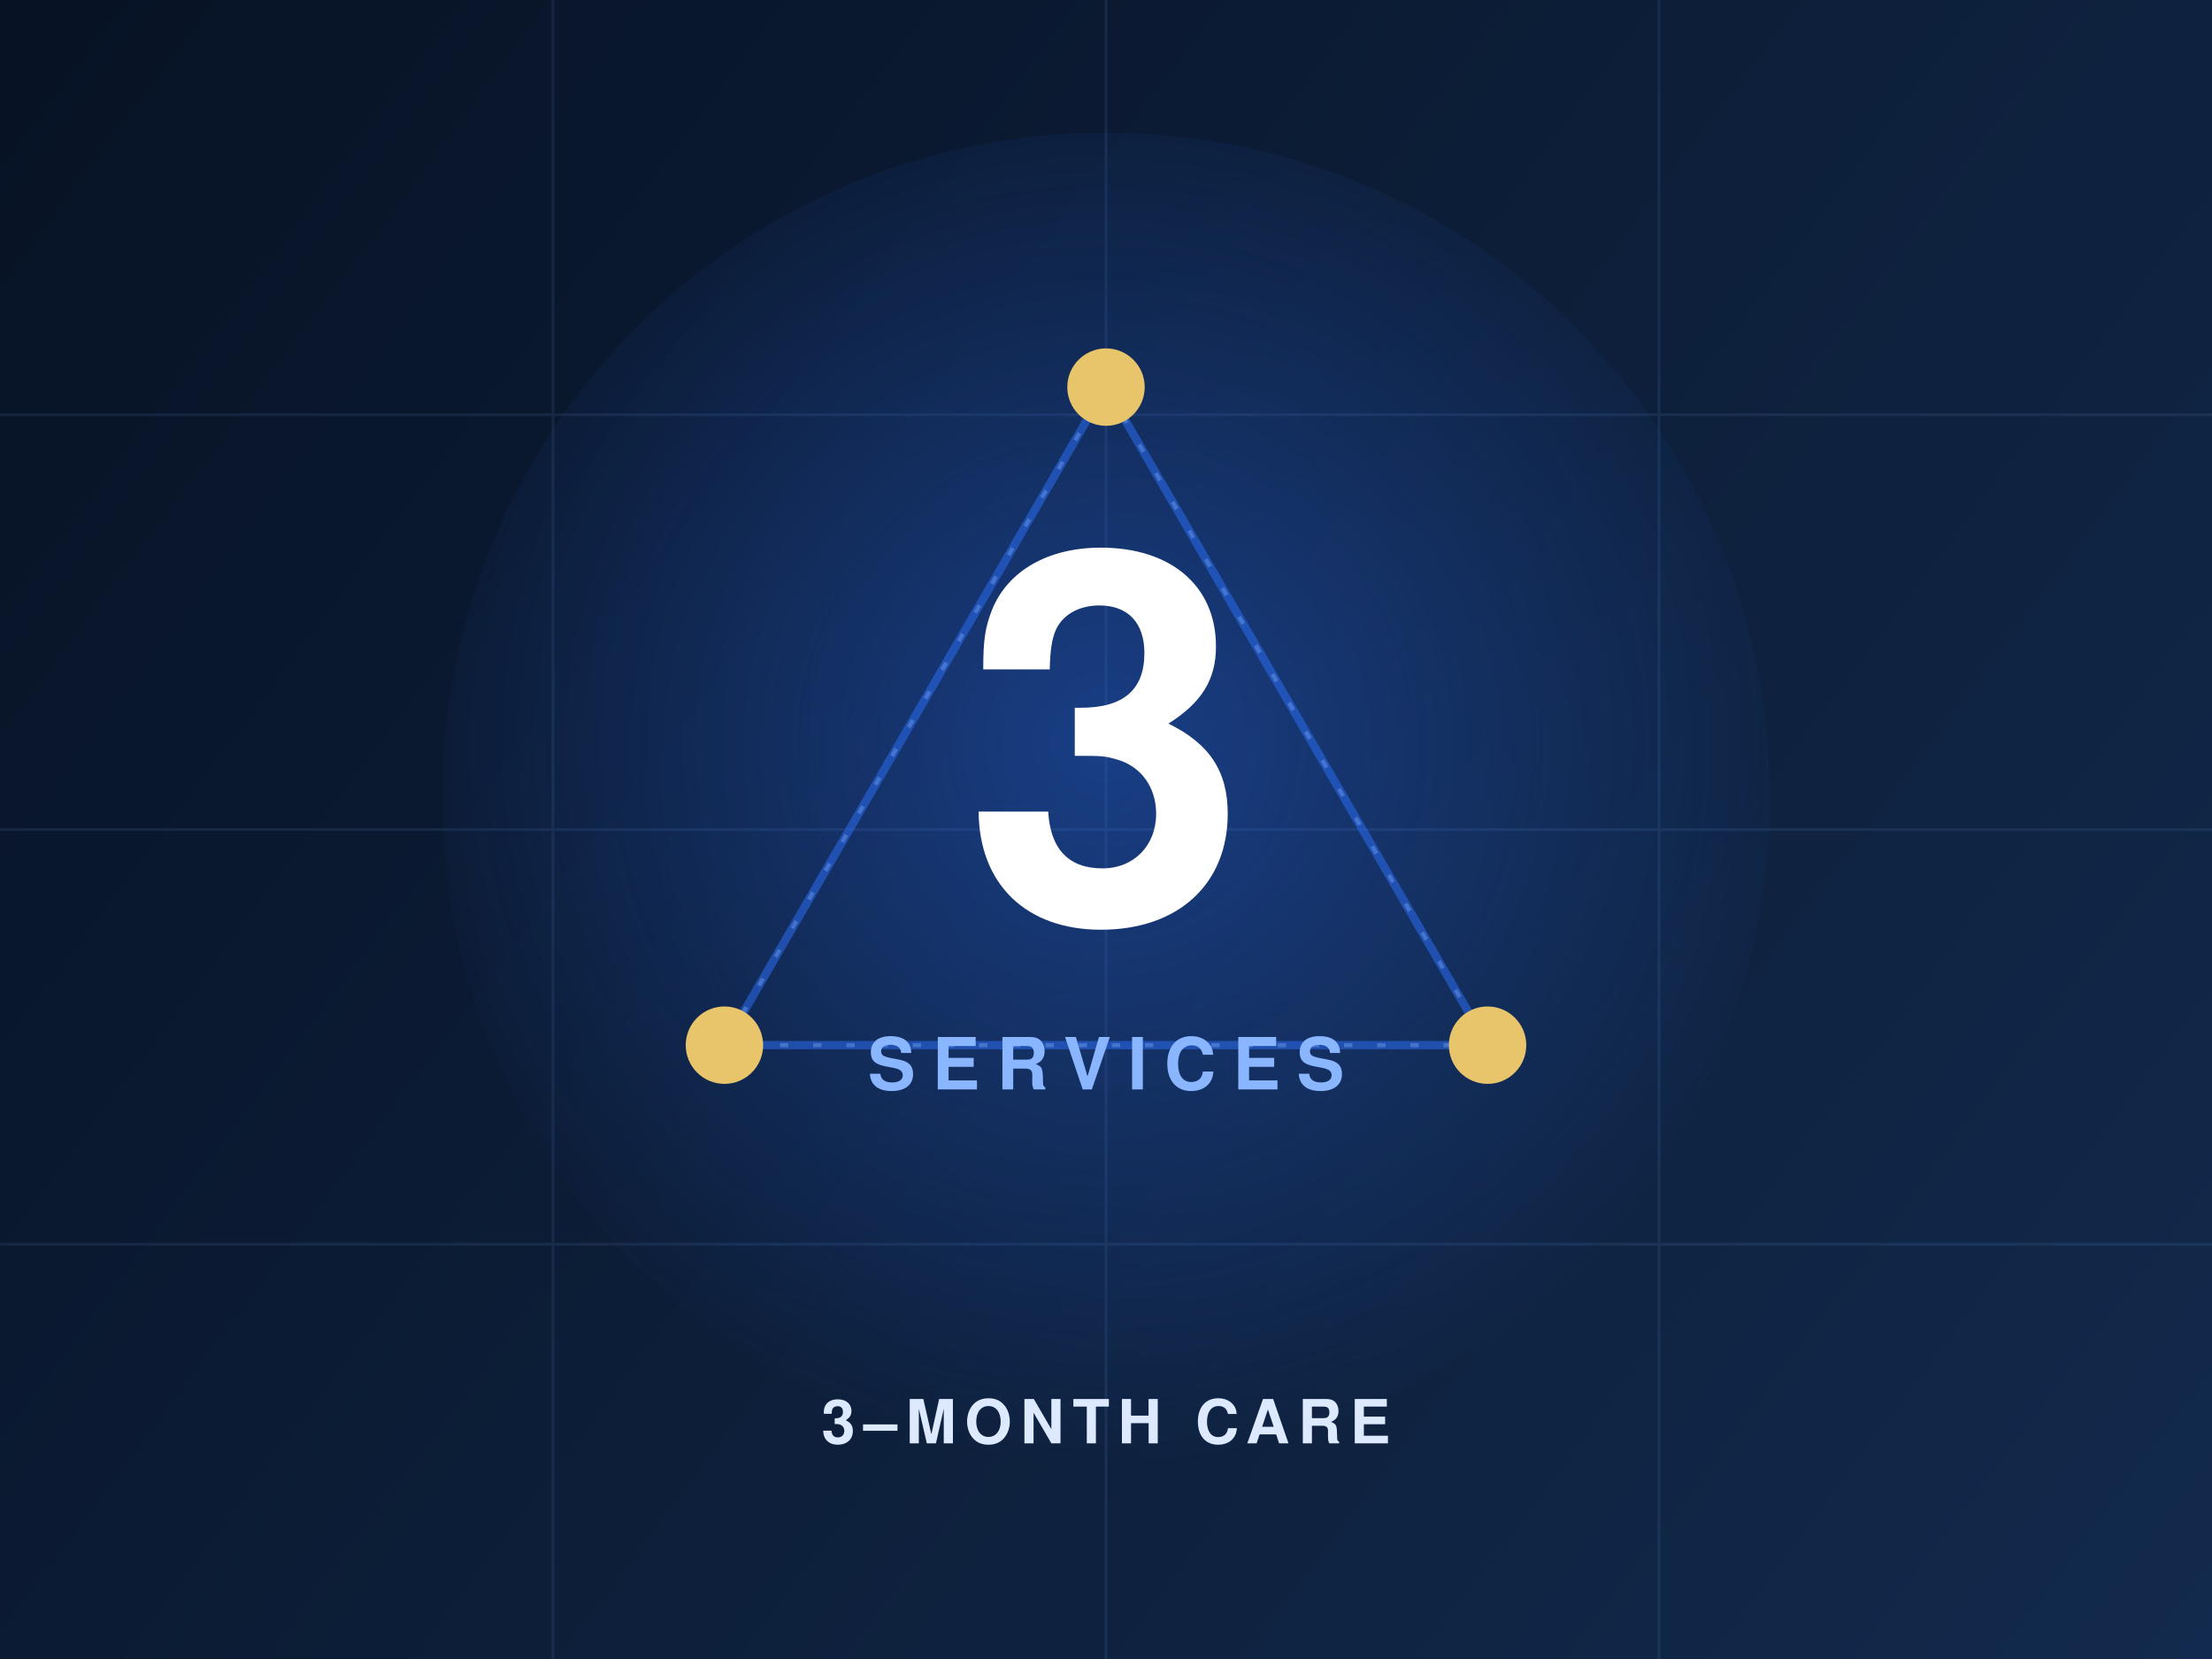
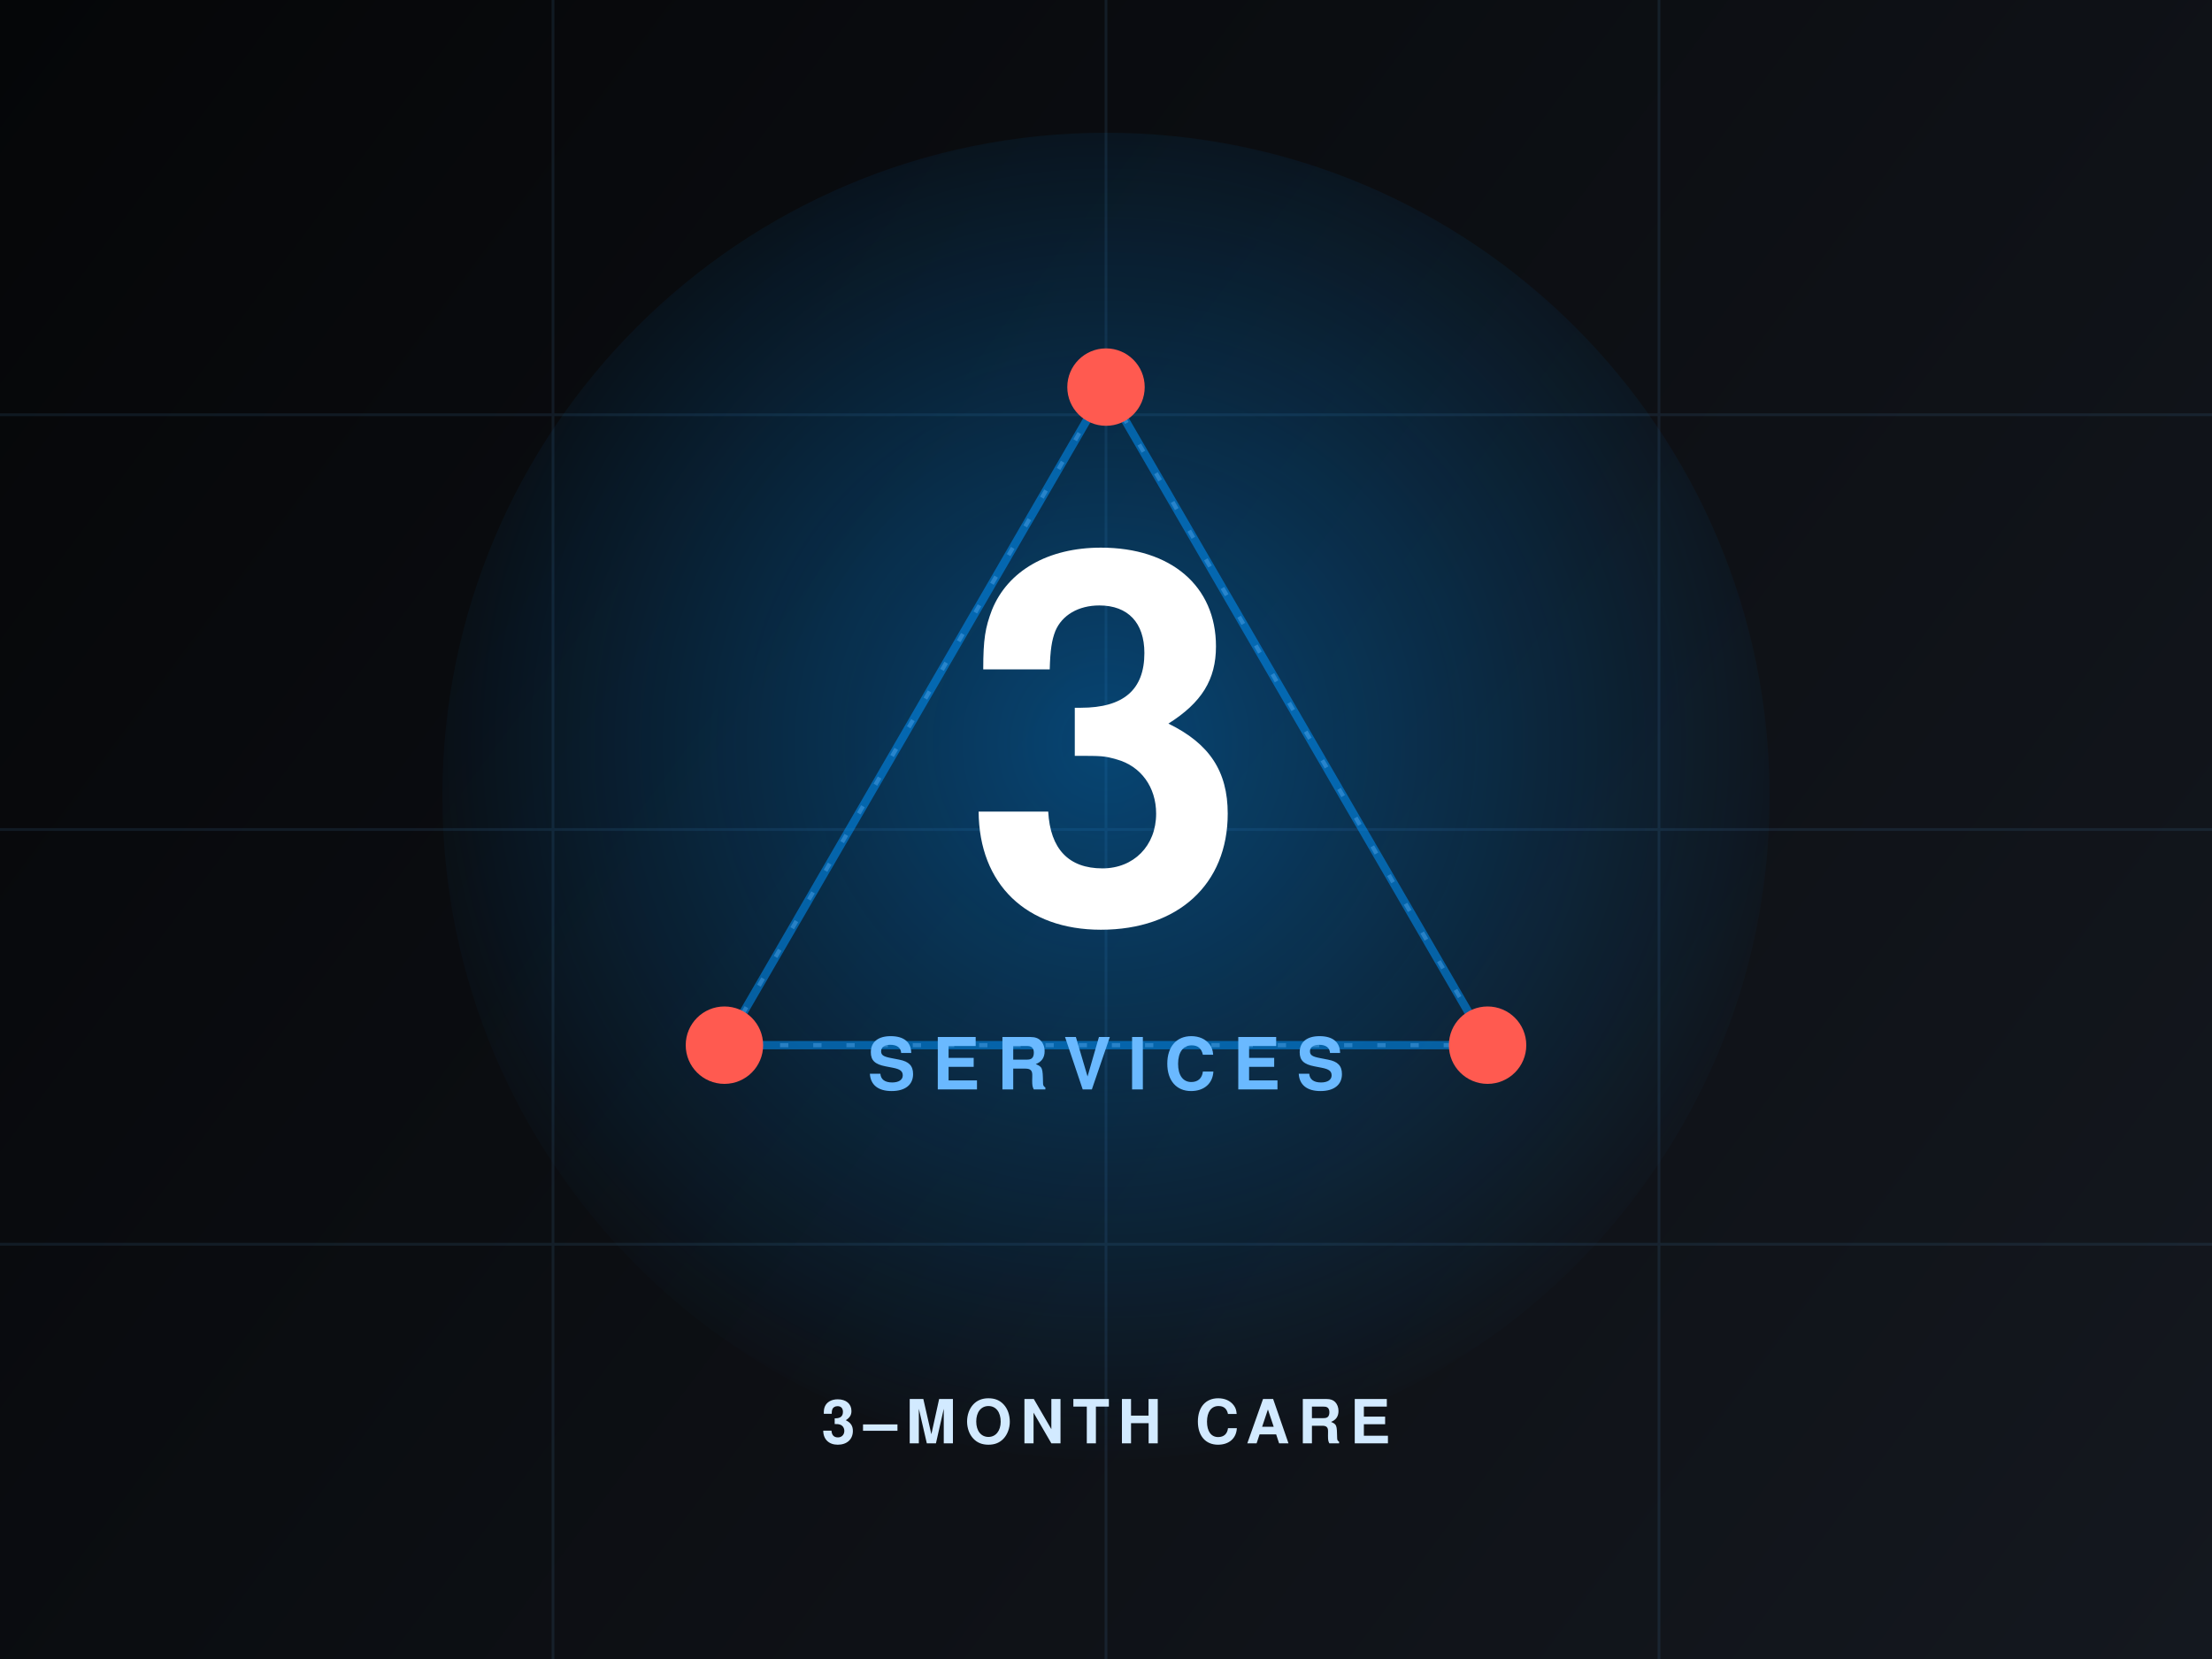
<svg xmlns="http://www.w3.org/2000/svg" viewBox="0 0 800 600" fill="none" role="img" aria-label="3-Month Care plan">
  <defs>
    <linearGradient id="bg3" x1="0" y1="0" x2="800" y2="600" gradientUnits="userSpaceOnUse">
-       <stop offset="0" stop-color="#071224" />
-       <stop offset="1" stop-color="#122a4d" />
+       <stop offset="0" stop-color="#050608" />
+       <stop offset="1" stop-color="#14181f" />
    </linearGradient>
    <radialGradient id="glow3" cx="0.5" cy="0.46" r="0.55">
-       <stop offset="0" stop-color="#2b6bf0" stop-opacity="0.42" />
-       <stop offset="1" stop-color="#2b6bf0" stop-opacity="0" />
+       <stop offset="0" stop-color="#0090f8" stop-opacity="0.42" />
+       <stop offset="1" stop-color="#0090f8" stop-opacity="0" />
    </radialGradient>
  </defs>
  <rect width="800" height="600" fill="url(#bg3)" />
-   <g stroke="#8ab5ff" stroke-opacity="0.10">
+   <g stroke="#6ab9ff" stroke-opacity="0.10">
    <path d="M0 150H800M0 300H800M0 450H800M200 0V600M400 0V600M600 0V600" />
  </g>
  <circle cx="400" cy="288" r="240" fill="url(#glow3)" />
-   <polygon points="400,140 538,378 262,378" stroke="#2b6bf0" stroke-width="3" stroke-opacity="0.55" stroke-linejoin="round" />
-   <polygon points="400,140 538,378 262,378" stroke="#8ab5ff" stroke-width="1.5" stroke-opacity="0.35" stroke-dasharray="3 9" stroke-linejoin="round" />
-   <circle cx="400" cy="140" r="14" fill="#e8c46a" />
-   <circle cx="538" cy="378" r="14" fill="#e8c46a" />
-   <circle cx="262" cy="378" r="14" fill="#e8c46a" />
+   <polygon points="400,140 538,378 262,378" stroke="#0090f8" stroke-width="3" stroke-opacity="0.55" stroke-linejoin="round" />
+   <polygon points="400,140 538,378 262,378" stroke="#6ab9ff" stroke-width="1.5" stroke-opacity="0.35" stroke-dasharray="3 9" stroke-linejoin="round" />
+   <circle cx="400" cy="140" r="14" fill="#ff5a50" />
+   <circle cx="538" cy="378" r="14" fill="#ff5a50" />
+   <circle cx="262" cy="378" r="14" fill="#ff5a50" />
  <text x="400" y="332" text-anchor="middle" font-family="Segoe UI, Helvetica, Arial, sans-serif" font-size="185" font-weight="800" fill="#ffffff">3</text>
-   <text x="400" y="394" text-anchor="middle" font-family="Segoe UI, Helvetica, Arial, sans-serif" font-size="26" font-weight="700" letter-spacing="6" fill="#8ab5ff">SERVICES</text>
-   <text x="400" y="522" text-anchor="middle" font-family="Segoe UI, Helvetica, Arial, sans-serif" font-size="22" font-weight="600" letter-spacing="3" fill="#dce9ff">3–MONTH CARE</text>
+   <text x="400" y="394" text-anchor="middle" font-family="Segoe UI, Helvetica, Arial, sans-serif" font-size="26" font-weight="700" letter-spacing="6" fill="#6ab9ff">SERVICES</text>
+   <text x="400" y="522" text-anchor="middle" font-family="Segoe UI, Helvetica, Arial, sans-serif" font-size="22" font-weight="600" letter-spacing="3" fill="#d2eaff">3–MONTH CARE</text>
</svg>
